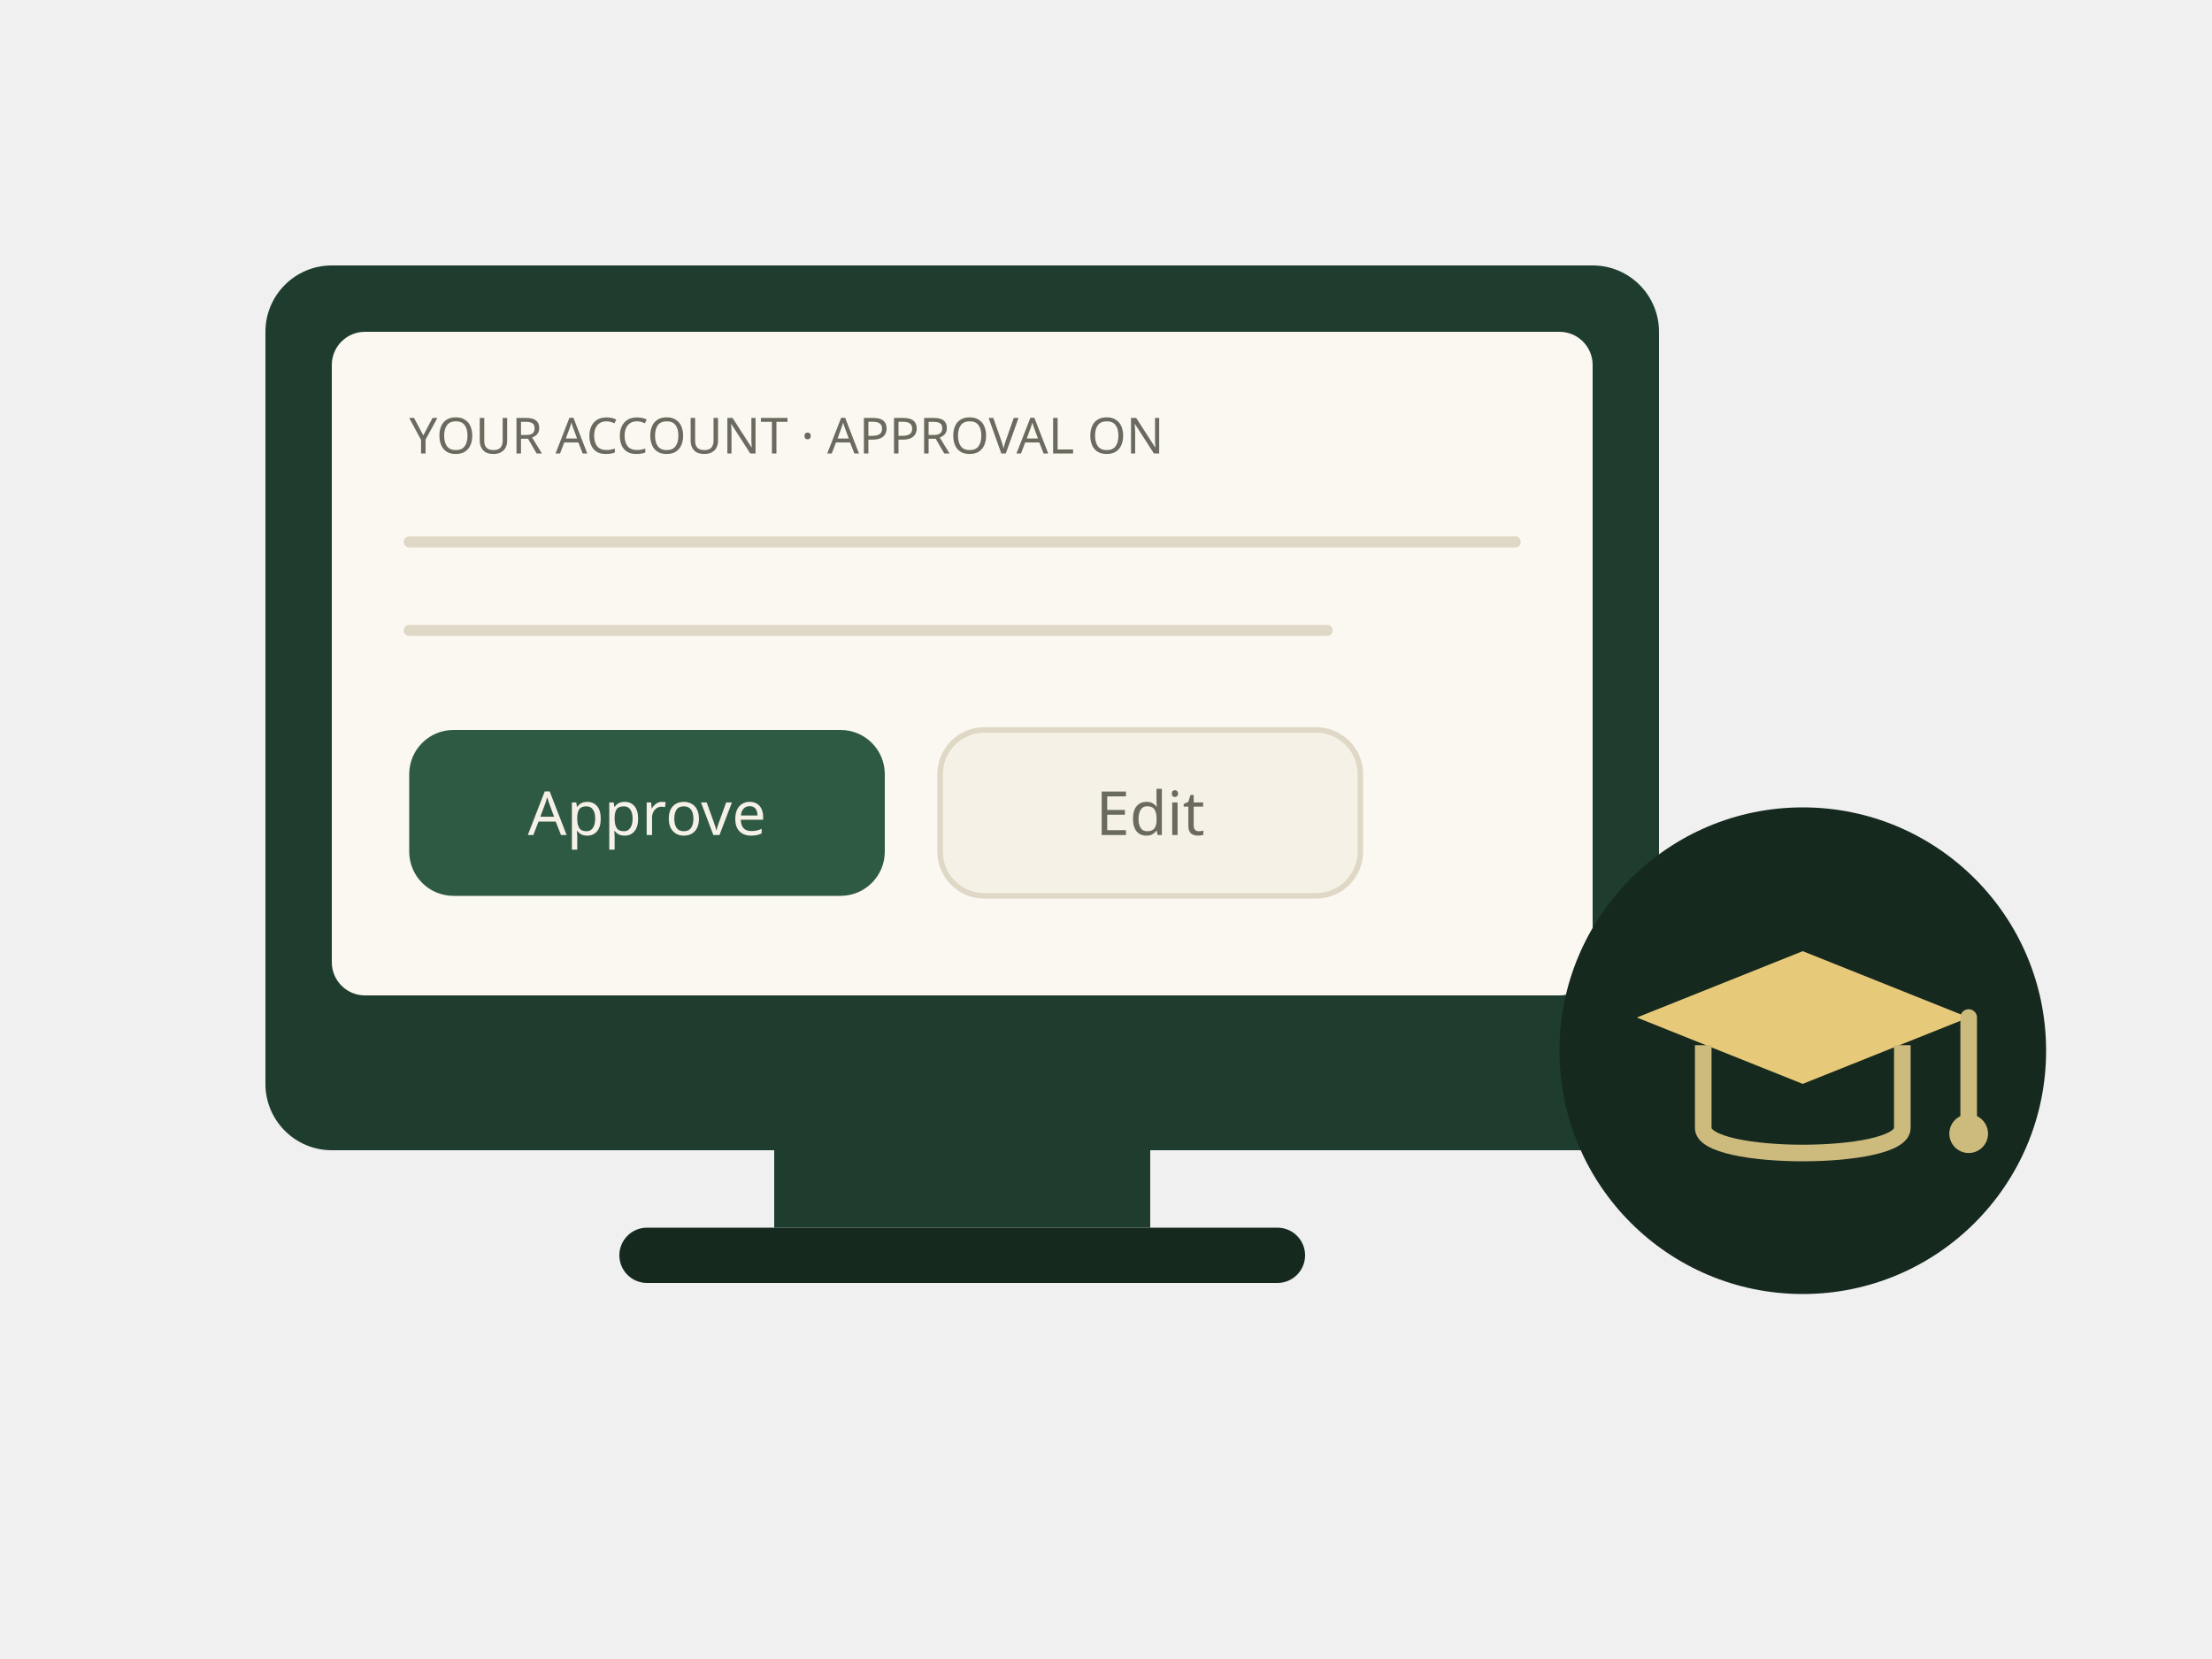
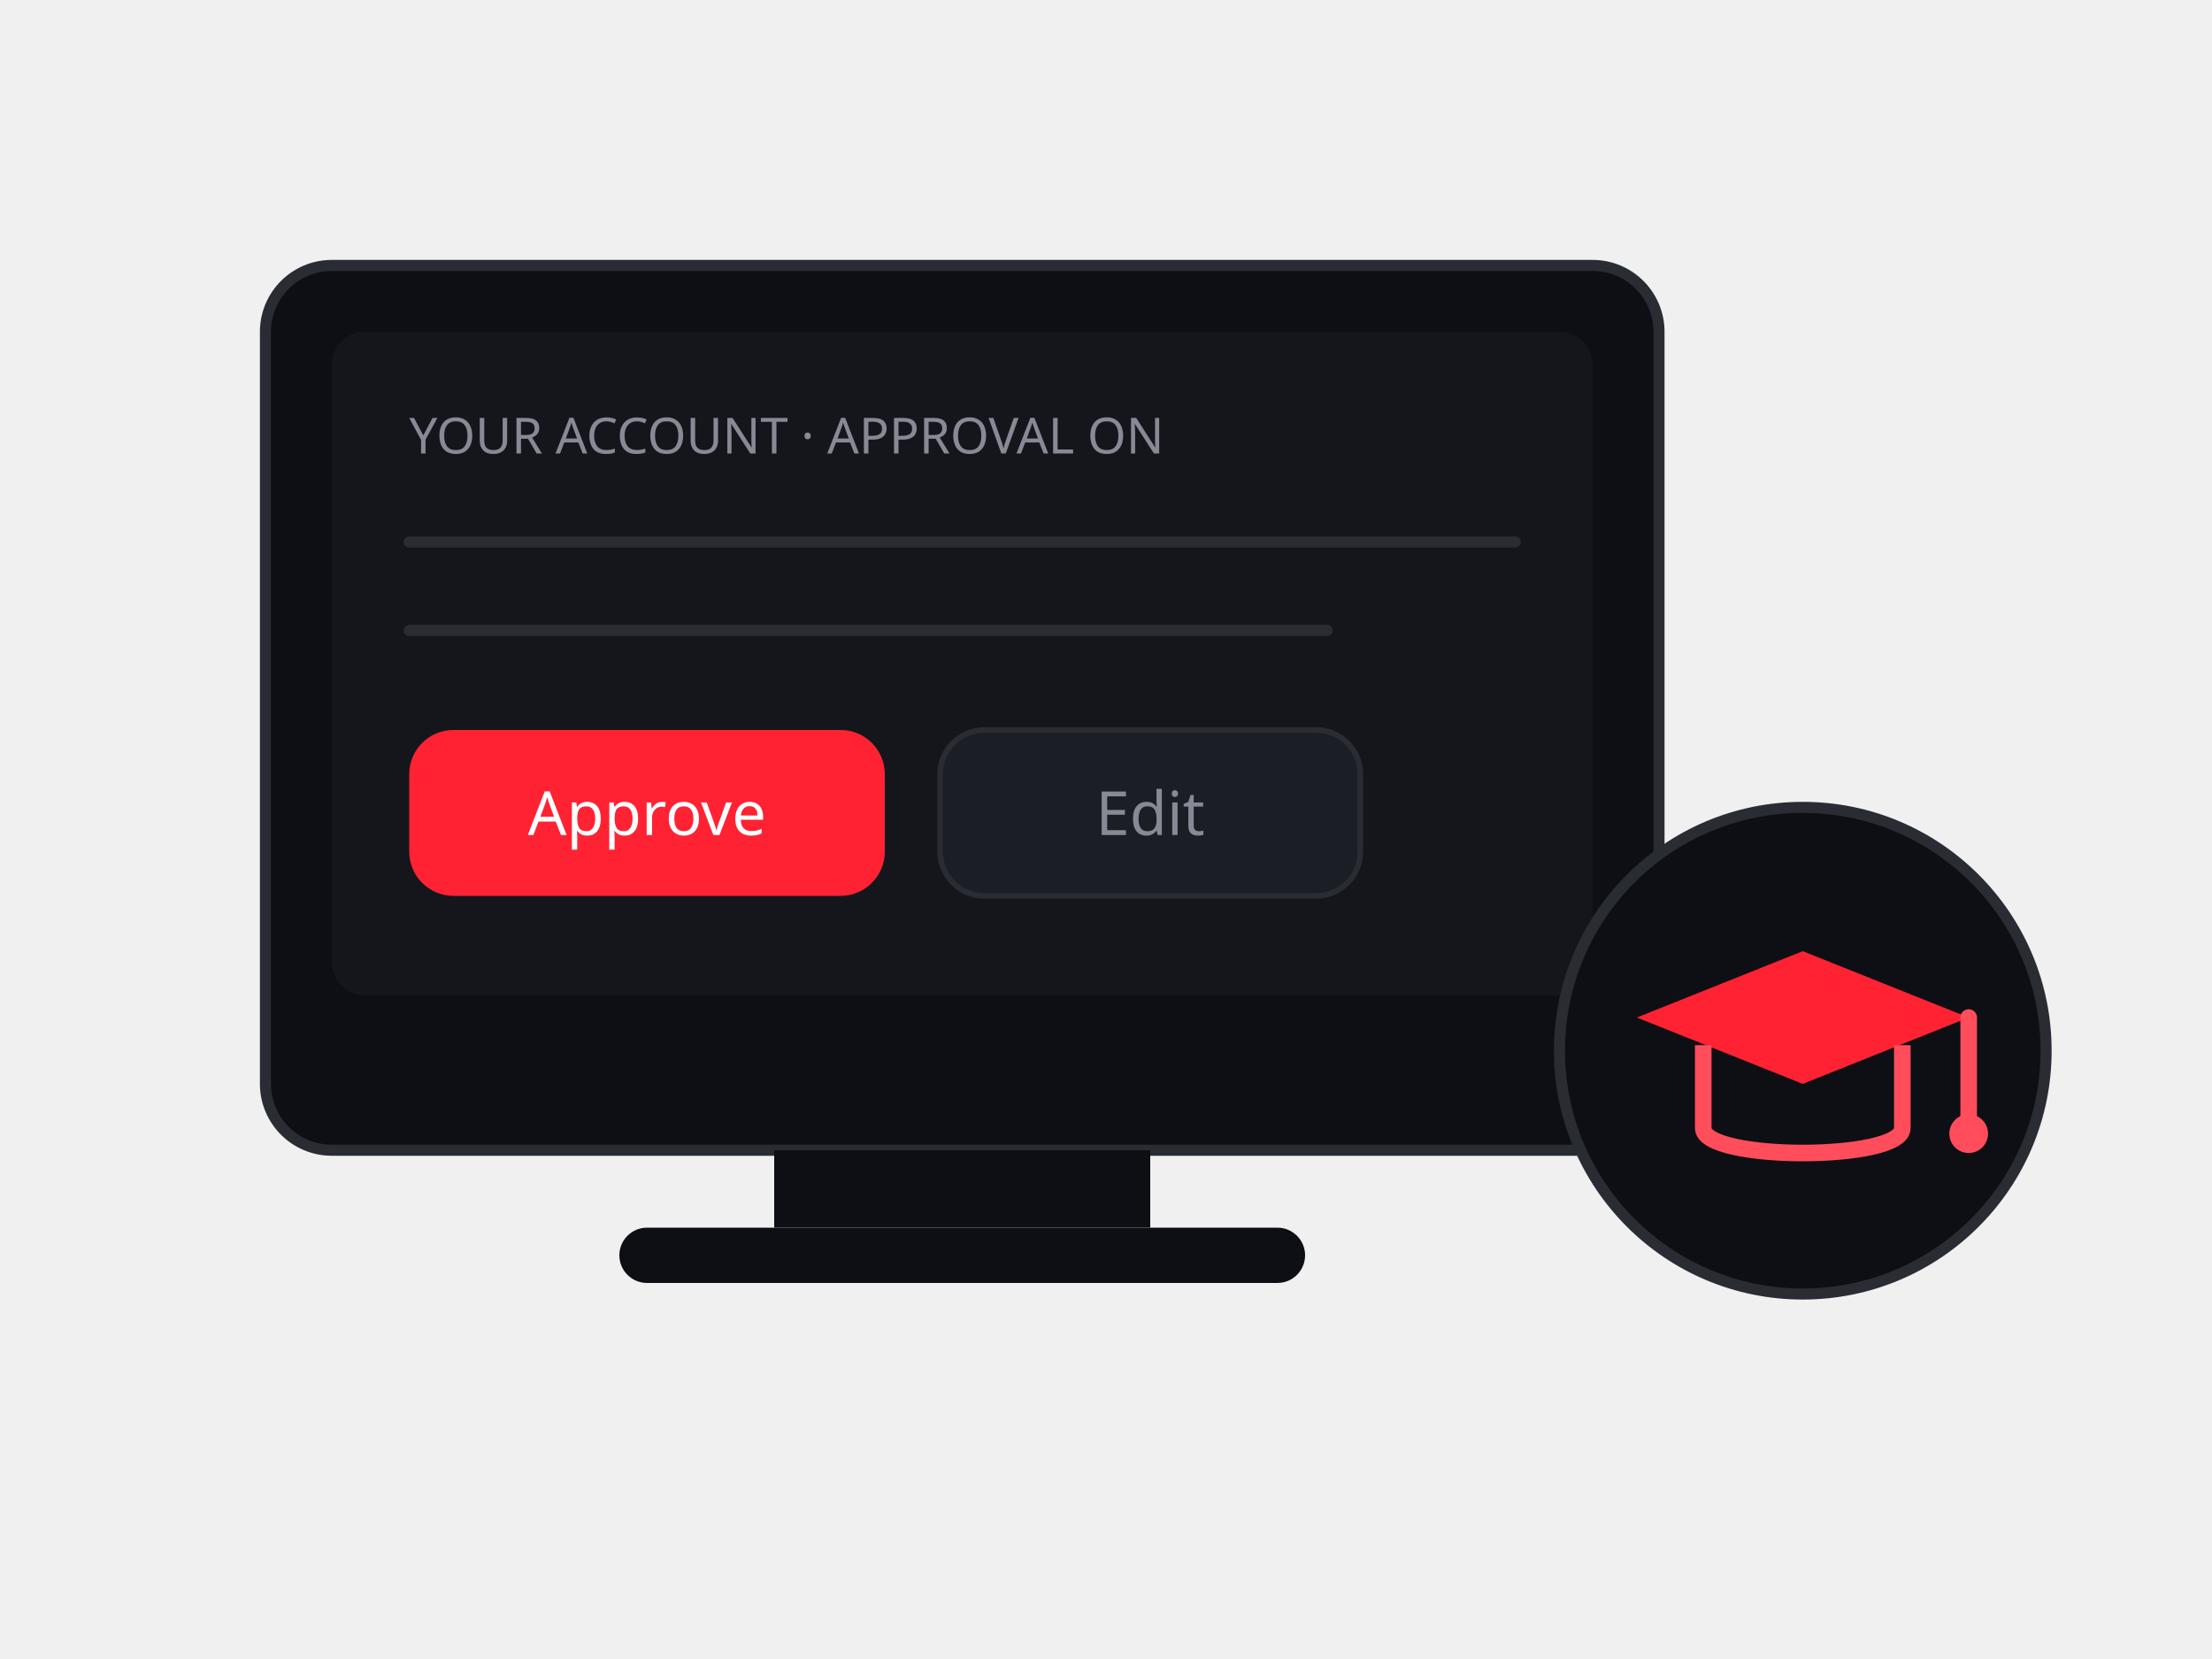
<svg xmlns="http://www.w3.org/2000/svg" viewBox="0 0 400 300" role="img" aria-label="Set up in your own account and taught hands-on">
-   <rect x="48" y="48" width="252" height="160" rx="12" fill="#1E3D2F" />
-   <rect x="60" y="60" width="228" height="120" rx="6" fill="#FBF8F1" />
-   <rect x="140" y="208" width="68" height="14" fill="#1E3D2F" />
-   <rect x="112" y="222" width="124" height="10" rx="5" fill="#16291f" />
-   <text x="74" y="82" font-family="Segoe UI, sans-serif" font-size="9" fill="#6b6a5e">YOUR ACCOUNT · APPROVAL ON</text>
-   <g stroke="#e0d8c6" stroke-width="2" stroke-linecap="round">
+   <rect x="48" y="48" width="252" height="160" rx="12" fill="#0e0f14" stroke="#2a2c34" stroke-width="2" />
+   <rect x="60" y="60" width="228" height="120" rx="6" fill="#15161c" />
+   <rect x="140" y="208" width="68" height="14" fill="#0e0f14" />
+   <rect x="112" y="222" width="124" height="10" rx="5" fill="#0e0f14" />
+   <text x="74" y="82" font-family="Segoe UI, sans-serif" font-size="9" fill="#878a95">YOUR ACCOUNT · APPROVAL ON</text>
+   <g stroke="#2a2c34" stroke-width="2" stroke-linecap="round">
    <line x1="74" y1="98" x2="274" y2="98" />
    <line x1="74" y1="114" x2="240" y2="114" />
  </g>
-   <rect x="74" y="132" width="86" height="30" rx="8" fill="#2E5A43" />
-   <text x="117" y="151" text-anchor="middle" font-family="Segoe UI, sans-serif" font-size="11" fill="#F6F1E6">Approve</text>
-   <rect x="170" y="132" width="76" height="30" rx="8" fill="#F6F1E6" stroke="#e0d8c6" />
-   <text x="208" y="151" text-anchor="middle" font-family="Segoe UI, sans-serif" font-size="11" fill="#6b6a5e">Edit</text>
+   <rect x="74" y="132" width="86" height="30" rx="8" fill="#ff2233" />
+   <text x="117" y="151" text-anchor="middle" font-family="Segoe UI, sans-serif" font-size="11" fill="#ffffff">Approve</text>
+   <rect x="170" y="132" width="76" height="30" rx="8" fill="#1c1e26" stroke="#2a2c34" />
+   <text x="208" y="151" text-anchor="middle" font-family="Segoe UI, sans-serif" font-size="11" fill="#878a95">Edit</text>
  <g transform="translate(286,150)">
-     <circle cx="40" cy="40" r="44" fill="#16291f" />
-     <path d="M40 22 L70 34 L40 46 L10 34 Z" fill="#e7c97a" />
-     <path d="M22 39 L22 54 C22 60 58 60 58 54 L58 39" fill="none" stroke="#cdbb7e" stroke-width="3" />
-     <line x1="70" y1="34" x2="70" y2="52" stroke="#cdbb7e" stroke-width="3" stroke-linecap="round" />
-     <circle cx="70" cy="55" r="3.5" fill="#cdbb7e" />
+     <circle cx="40" cy="40" r="44" fill="#0e0f14" stroke="#2a2c34" stroke-width="2" />
+     <path d="M40 22 L70 34 L40 46 L10 34 Z" fill="#ff2233" />
+     <path d="M22 39 L22 54 C22 60 58 60 58 54 L58 39" fill="none" stroke="#ff4d5b" stroke-width="3" />
+     <line x1="70" y1="34" x2="70" y2="52" stroke="#ff4d5b" stroke-width="3" stroke-linecap="round" />
+     <circle cx="70" cy="55" r="3.5" fill="#ff4d5b" />
  </g>
</svg>
